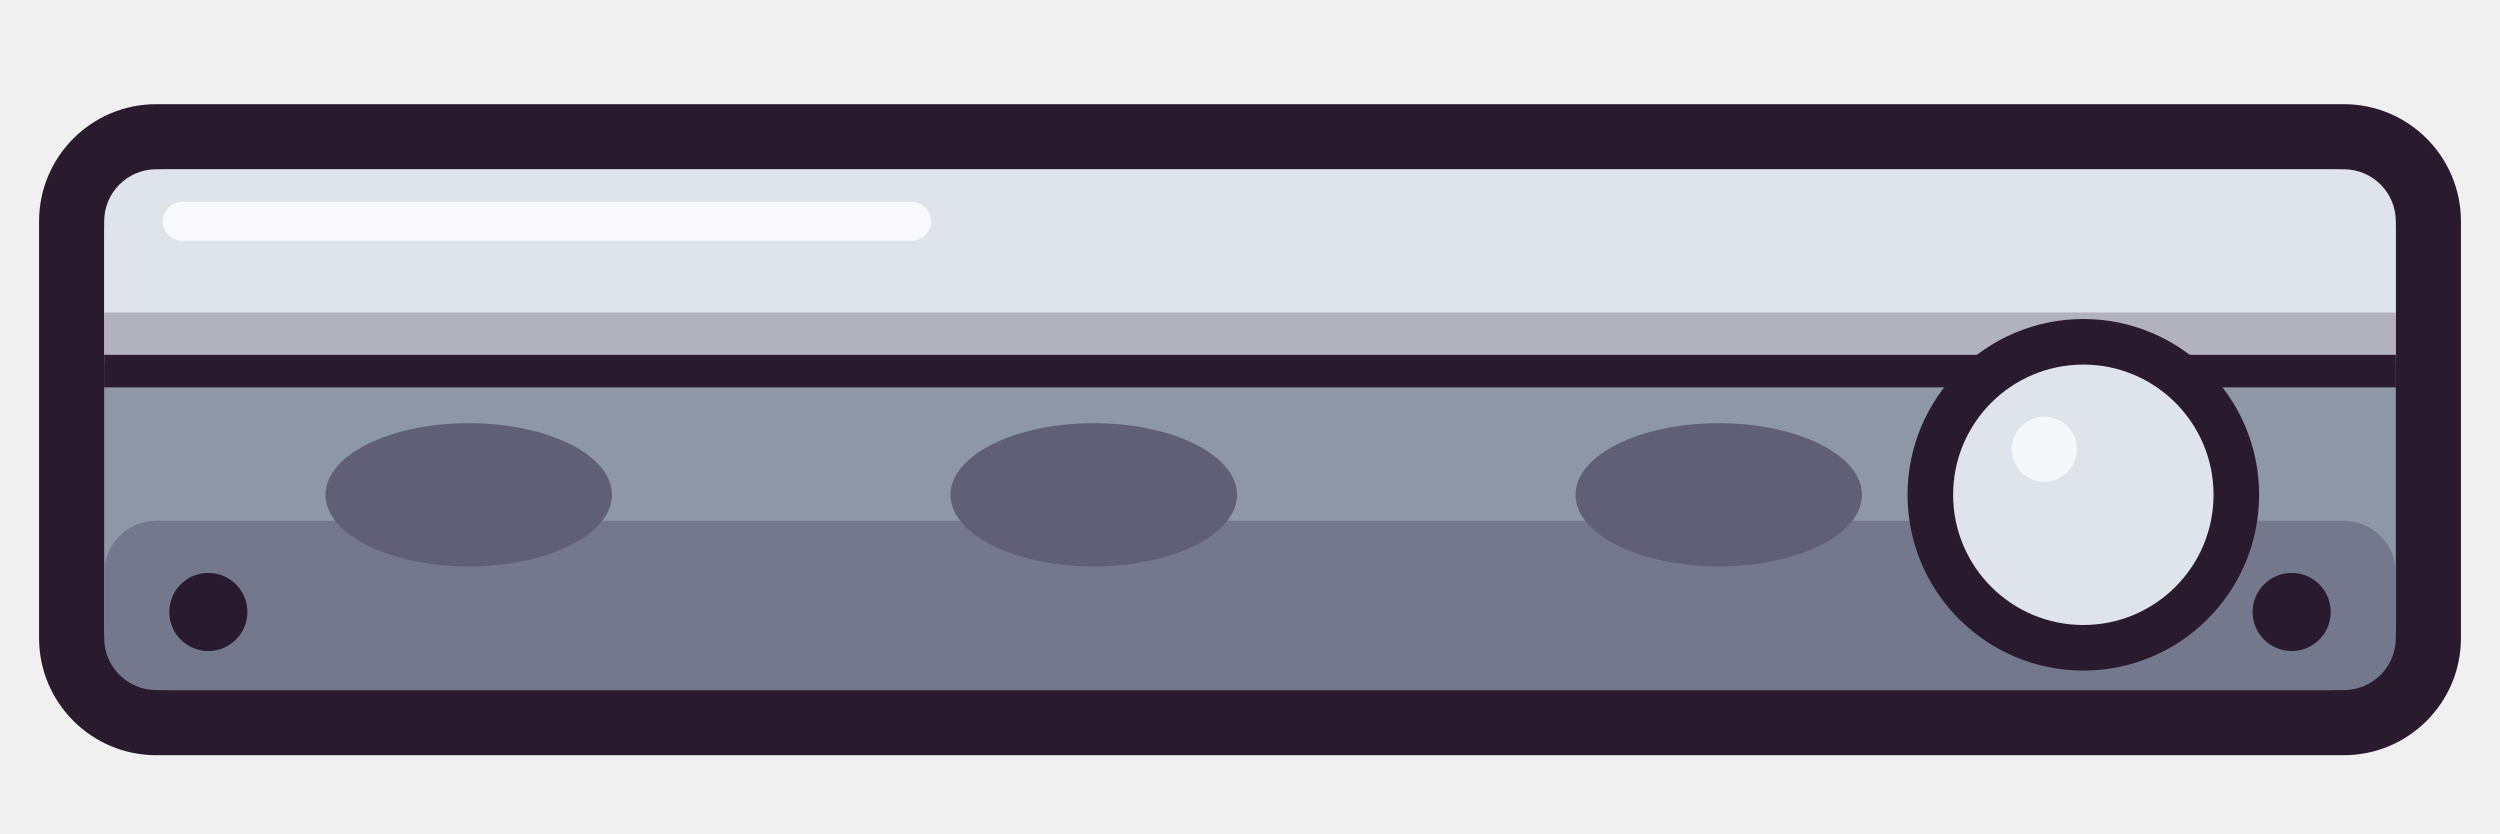
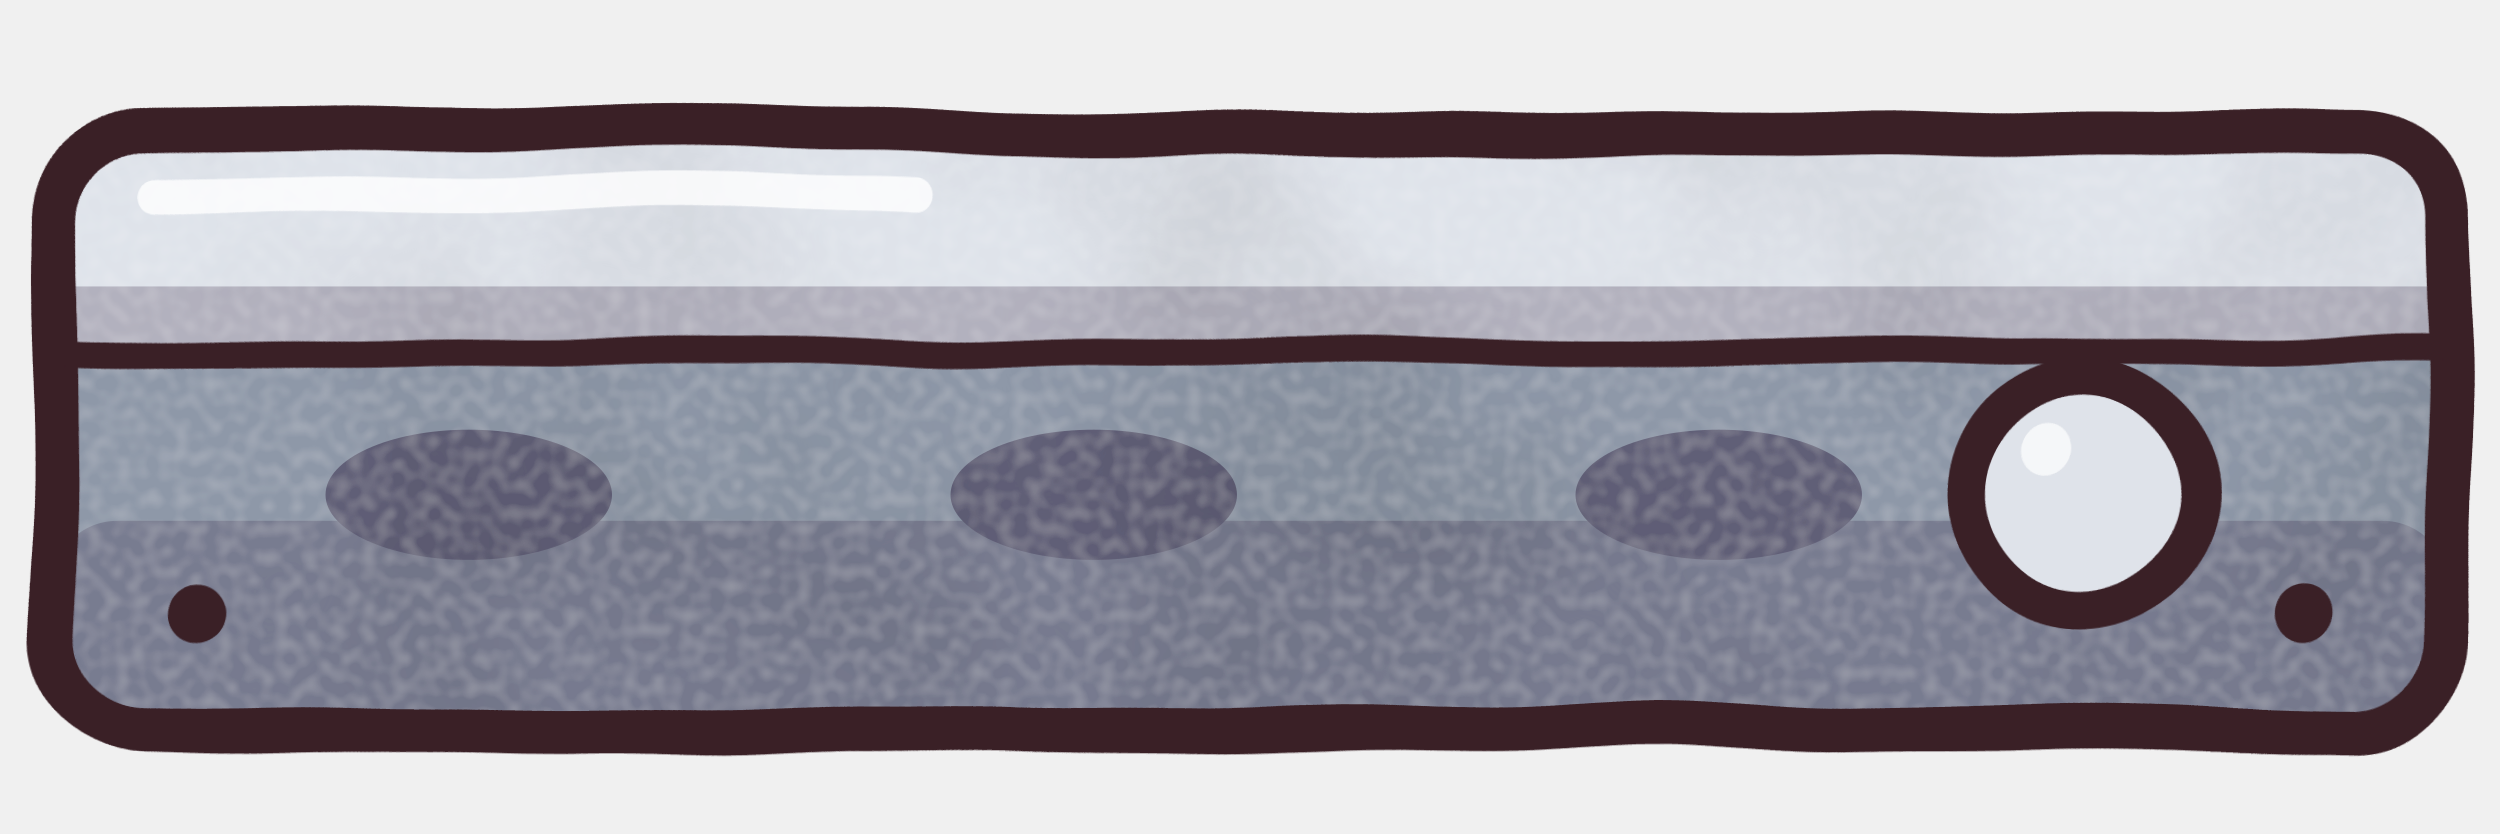
<svg xmlns="http://www.w3.org/2000/svg" width="192" height="64" viewBox="0 0 192 64">
-   <defs />
-   <rect x="3" y="8" width="186" height="50" rx="9" fill="#2a1a2e" />
-   <rect x="8" y="13" width="176" height="40" rx="5" fill="#8d97a6" />
-   <rect x="8" y="40" width="176" height="13" rx="4" fill="#74788c" />
-   <rect x="8" y="13" width="176" height="15" rx="4" fill="#dfe3ea" />
-   <rect x="8" y="24" width="176" height="4" fill="#b2b1be" />
-   <path d="M14,17 H70" stroke="#ffffff" stroke-width="3" stroke-linecap="round" opacity="0.8" />
-   <path d="M8,28.5 H184" stroke="#2a1a2e" stroke-width="2.5" />
-   <ellipse cx="36" cy="38" rx="11" ry="5.5" fill="#605f76" />
-   <ellipse cx="84" cy="38" rx="11" ry="5.5" fill="#605f76" />
-   <ellipse cx="132" cy="38" rx="11" ry="5.5" fill="#605f76" />
-   <circle cx="16" cy="47" r="3" fill="#2a1a2e" />
-   <circle cx="176" cy="47" r="3" fill="#2a1a2e" />
-   <circle cx="160" cy="38" r="13.5" fill="#2a1a2e" />
-   <circle cx="160" cy="38" r="10" fill="#dfe3ea" />
-   <circle cx="157.0" cy="34.5" r="2.5" fill="#ffffff" opacity="0.7" />
+   <defs>
+     <filter id="wob" x="-10%" y="-10%" width="120%" height="120%">
+       <feTurbulence type="fractalNoise" baseFrequency="0.045" numOctaves="2" seed="24" />
+       <feDisplacementMap in="SourceGraphic" scale="1.6" xChannelSelector="R" yChannelSelector="G" />
+     </filter>
+     <filter id="paint" x="0" y="0" width="100%" height="100%">
+       <feTurbulence type="fractalNoise" baseFrequency="0.035" numOctaves="3" seed="31" result="b" />
+       <feColorMatrix in="b" type="matrix" values="0 0 0 0 0  0 0 0 0 0  0 0 0 0 0  0.4 0 0 0 -0.16" result="ba" />
+       <feTurbulence type="fractalNoise" baseFrequency="0.9" numOctaves="1" seed="27" result="g" />
+       <feColorMatrix in="g" type="matrix" values="0 0 0 0 1  0 0 0 0 1  0 0 0 0 1  0.3 0 0 0 -0.12" result="ga" />
+       <feMerge result="m">
+         <feMergeNode in="ba" />
+         <feMergeNode in="ga" />
+       </feMerge>
+       <feComposite in="m" in2="SourceAlpha" operator="in" result="mi" />
+       <feMerge>
+         <feMergeNode in="SourceGraphic" />
+         <feMergeNode in="mi" />
+       </feMerge>
+     </filter>
+   </defs>
+   <g filter="url(#paint)">
+     <rect x="4" y="10" width="184" height="46" rx="7" fill="#8e98a8" />
+     <rect x="4" y="40" width="184" height="16" rx="5" fill="#787c90" />
+     <rect x="4" y="10" width="184" height="16" rx="5" fill="#dfe3ea" />
+     <rect x="4" y="22" width="184" height="5" fill="#b2b1be" />
+     <ellipse cx="36" cy="38" rx="11" ry="5" fill="#615f77" />
+     <ellipse cx="84" cy="38" rx="11" ry="5" fill="#615f77" />
+     <ellipse cx="132" cy="38" rx="11" ry="5" fill="#615f77" />
+   </g>
+   <g filter="url(#wob)" fill="none" stroke-linejoin="round" stroke-linecap="round">
+     <rect x="4" y="10" width="184" height="46" rx="7" stroke="#3a2026" stroke-width="3.4" />
+     <path d="M5,27 H187" stroke="#3a2026" stroke-width="2" />
+     <path d="M12,15 H70" stroke="#ffffff" stroke-width="2.6" opacity="0.8" />
+     <circle cx="15" cy="47" r="2.2" fill="#3a2026" />
+     <circle cx="177" cy="47" r="2.2" fill="#3a2026" />
+     <circle cx="160" cy="38" r="9" fill="#dfe3ea" stroke="#3a2026" stroke-width="3" />
+     <circle cx="157.3" cy="34.58" r="1.98" fill="#ffffff" opacity="0.7" />
+   </g>
</svg>
